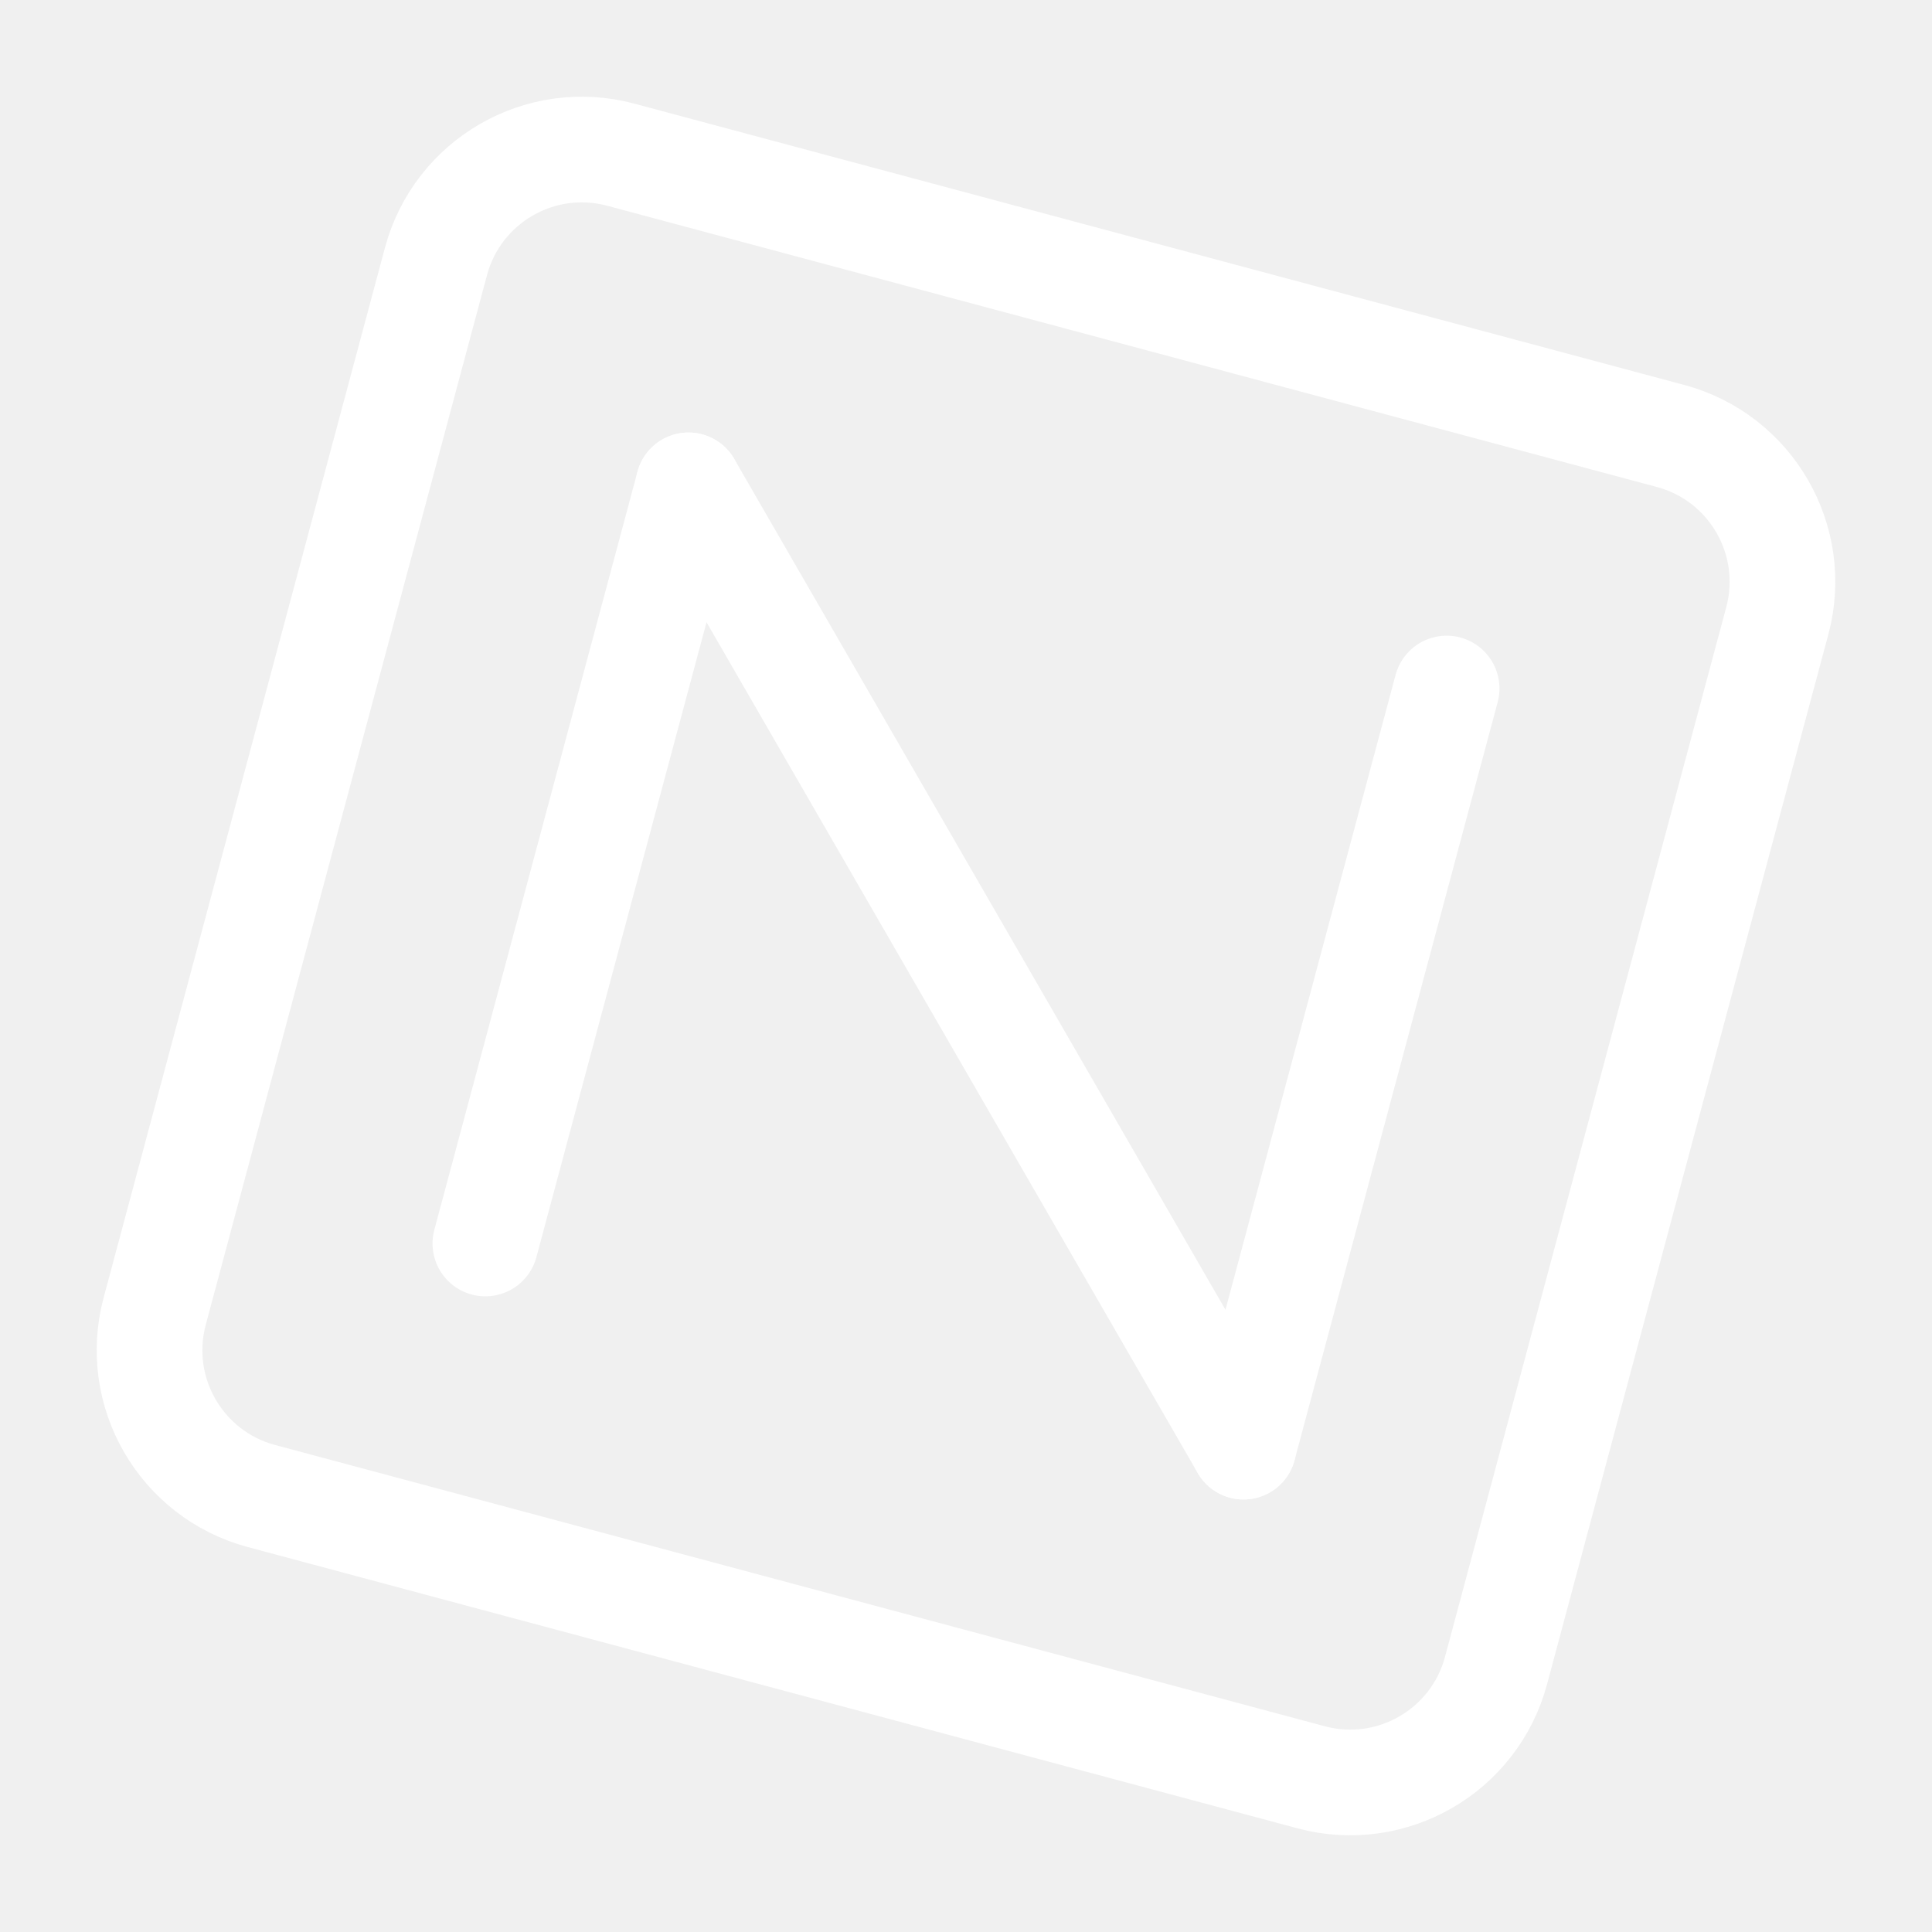
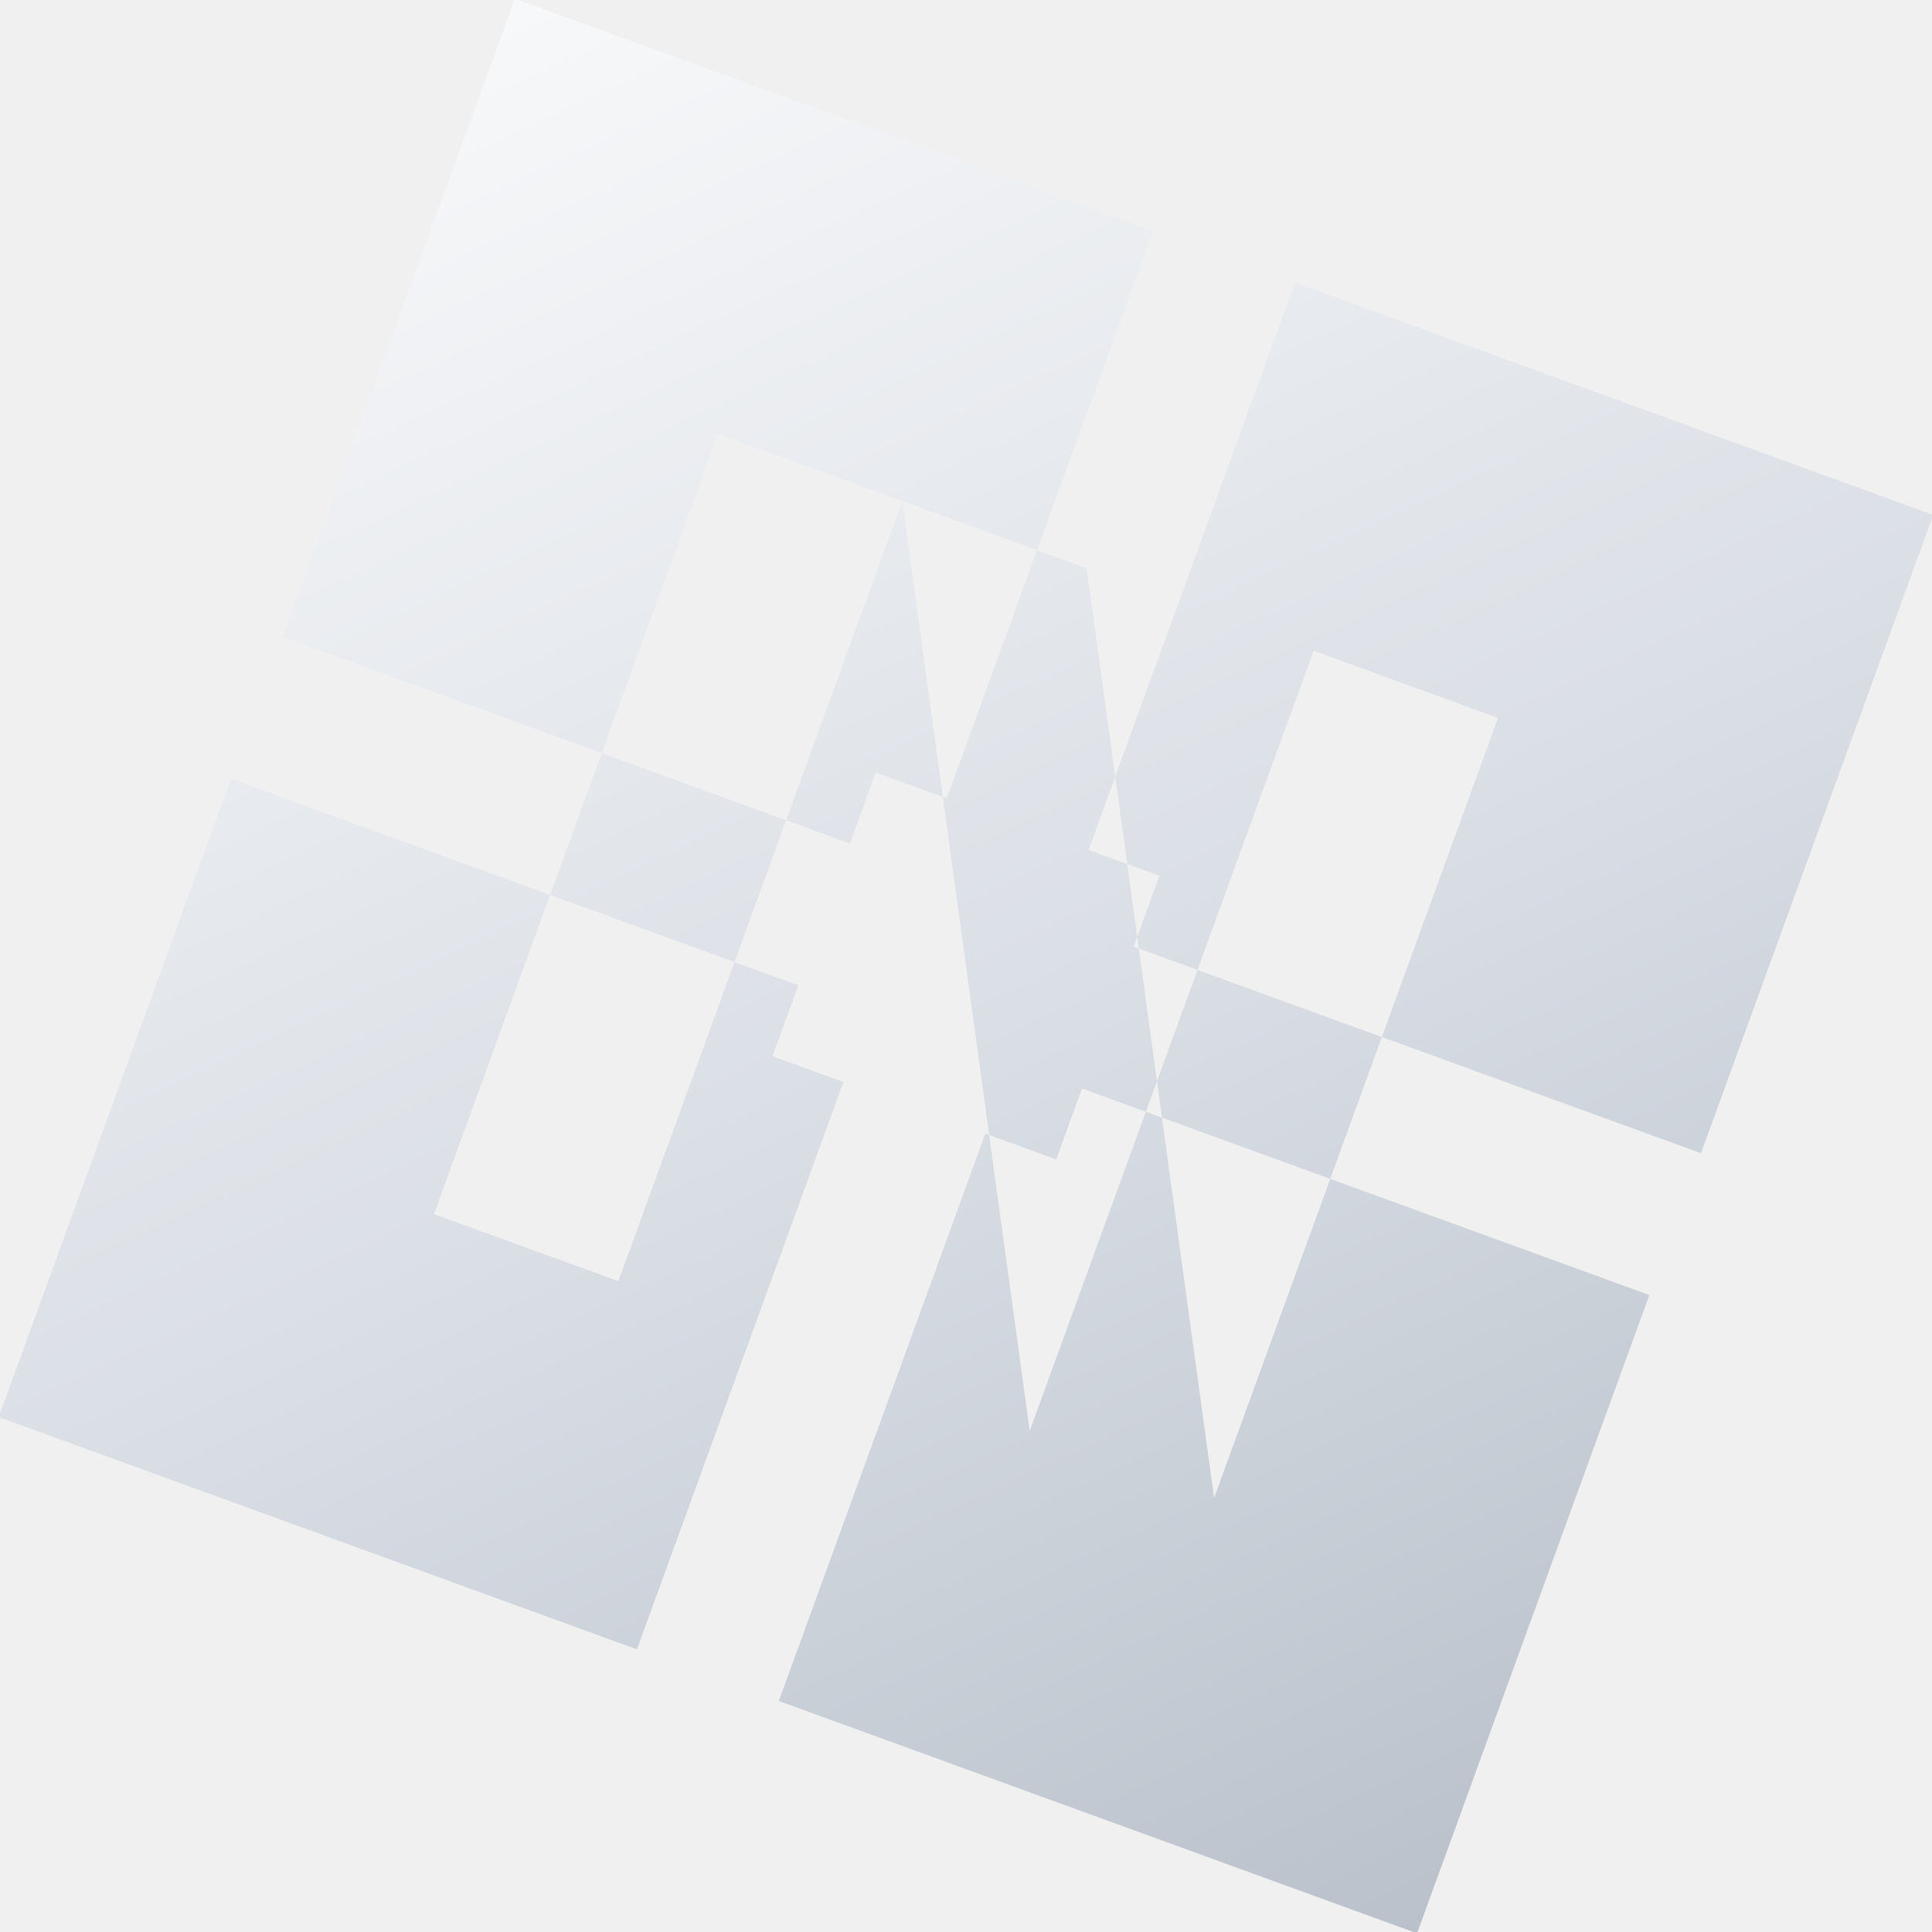
<svg xmlns="http://www.w3.org/2000/svg" viewBox="0 0 512 512">
-   <g transform="rotate(15,256,256)" fill="none" stroke="#FFFFFF" stroke-width="28" stroke-linecap="round" stroke-linejoin="round">
-     <rect x="72" y="72" width="368" height="368" rx="40" />
-     <line x1="152" y1="152" x2="152" y2="360" />
-     <line x1="152" y1="152" x2="360" y2="360" />
-     <line x1="360" y1="152" x2="360" y2="360" />
+   <defs>
+     <linearGradient id="g" x1="0" y1="0" x2="512" y2="512" gradientUnits="userSpaceOnUse">
+       <stop offset="0%" stop-color="#FFFFFF" />
+       <stop offset="55%" stop-color="#D8DDE4" />
+       <stop offset="100%" stop-color="#B0B8C2" />
+     </linearGradient>
+   </defs>
+   <g transform="rotate(20,256,256)">
+     <path fill="url(#g)" fill-rule="evenodd" d="       M 56,56  L 456,56  L 456,456 L 56,456  Z        M 146,146 L 198,146 L 198,366 L 146,366 Z       M 198,146 L 250,146 L 366,366 L 314,366 Z       M 314,146 L 366,146 L 366,366 L 314,366 Z        M 216,216 L 296,216 L 296,296 L 216,296 Z        M 236,56  L 276,56  L 276,216 L 236,216 Z       M 236,296 L 276,296 L 276,456 L 236,456 Z       M 56,236  L 216,236 L 216,276 L 56,276  Z       M 296,236 L 456,236 L 456,276 L 296,276  Z     " />
  </g>
</svg>
